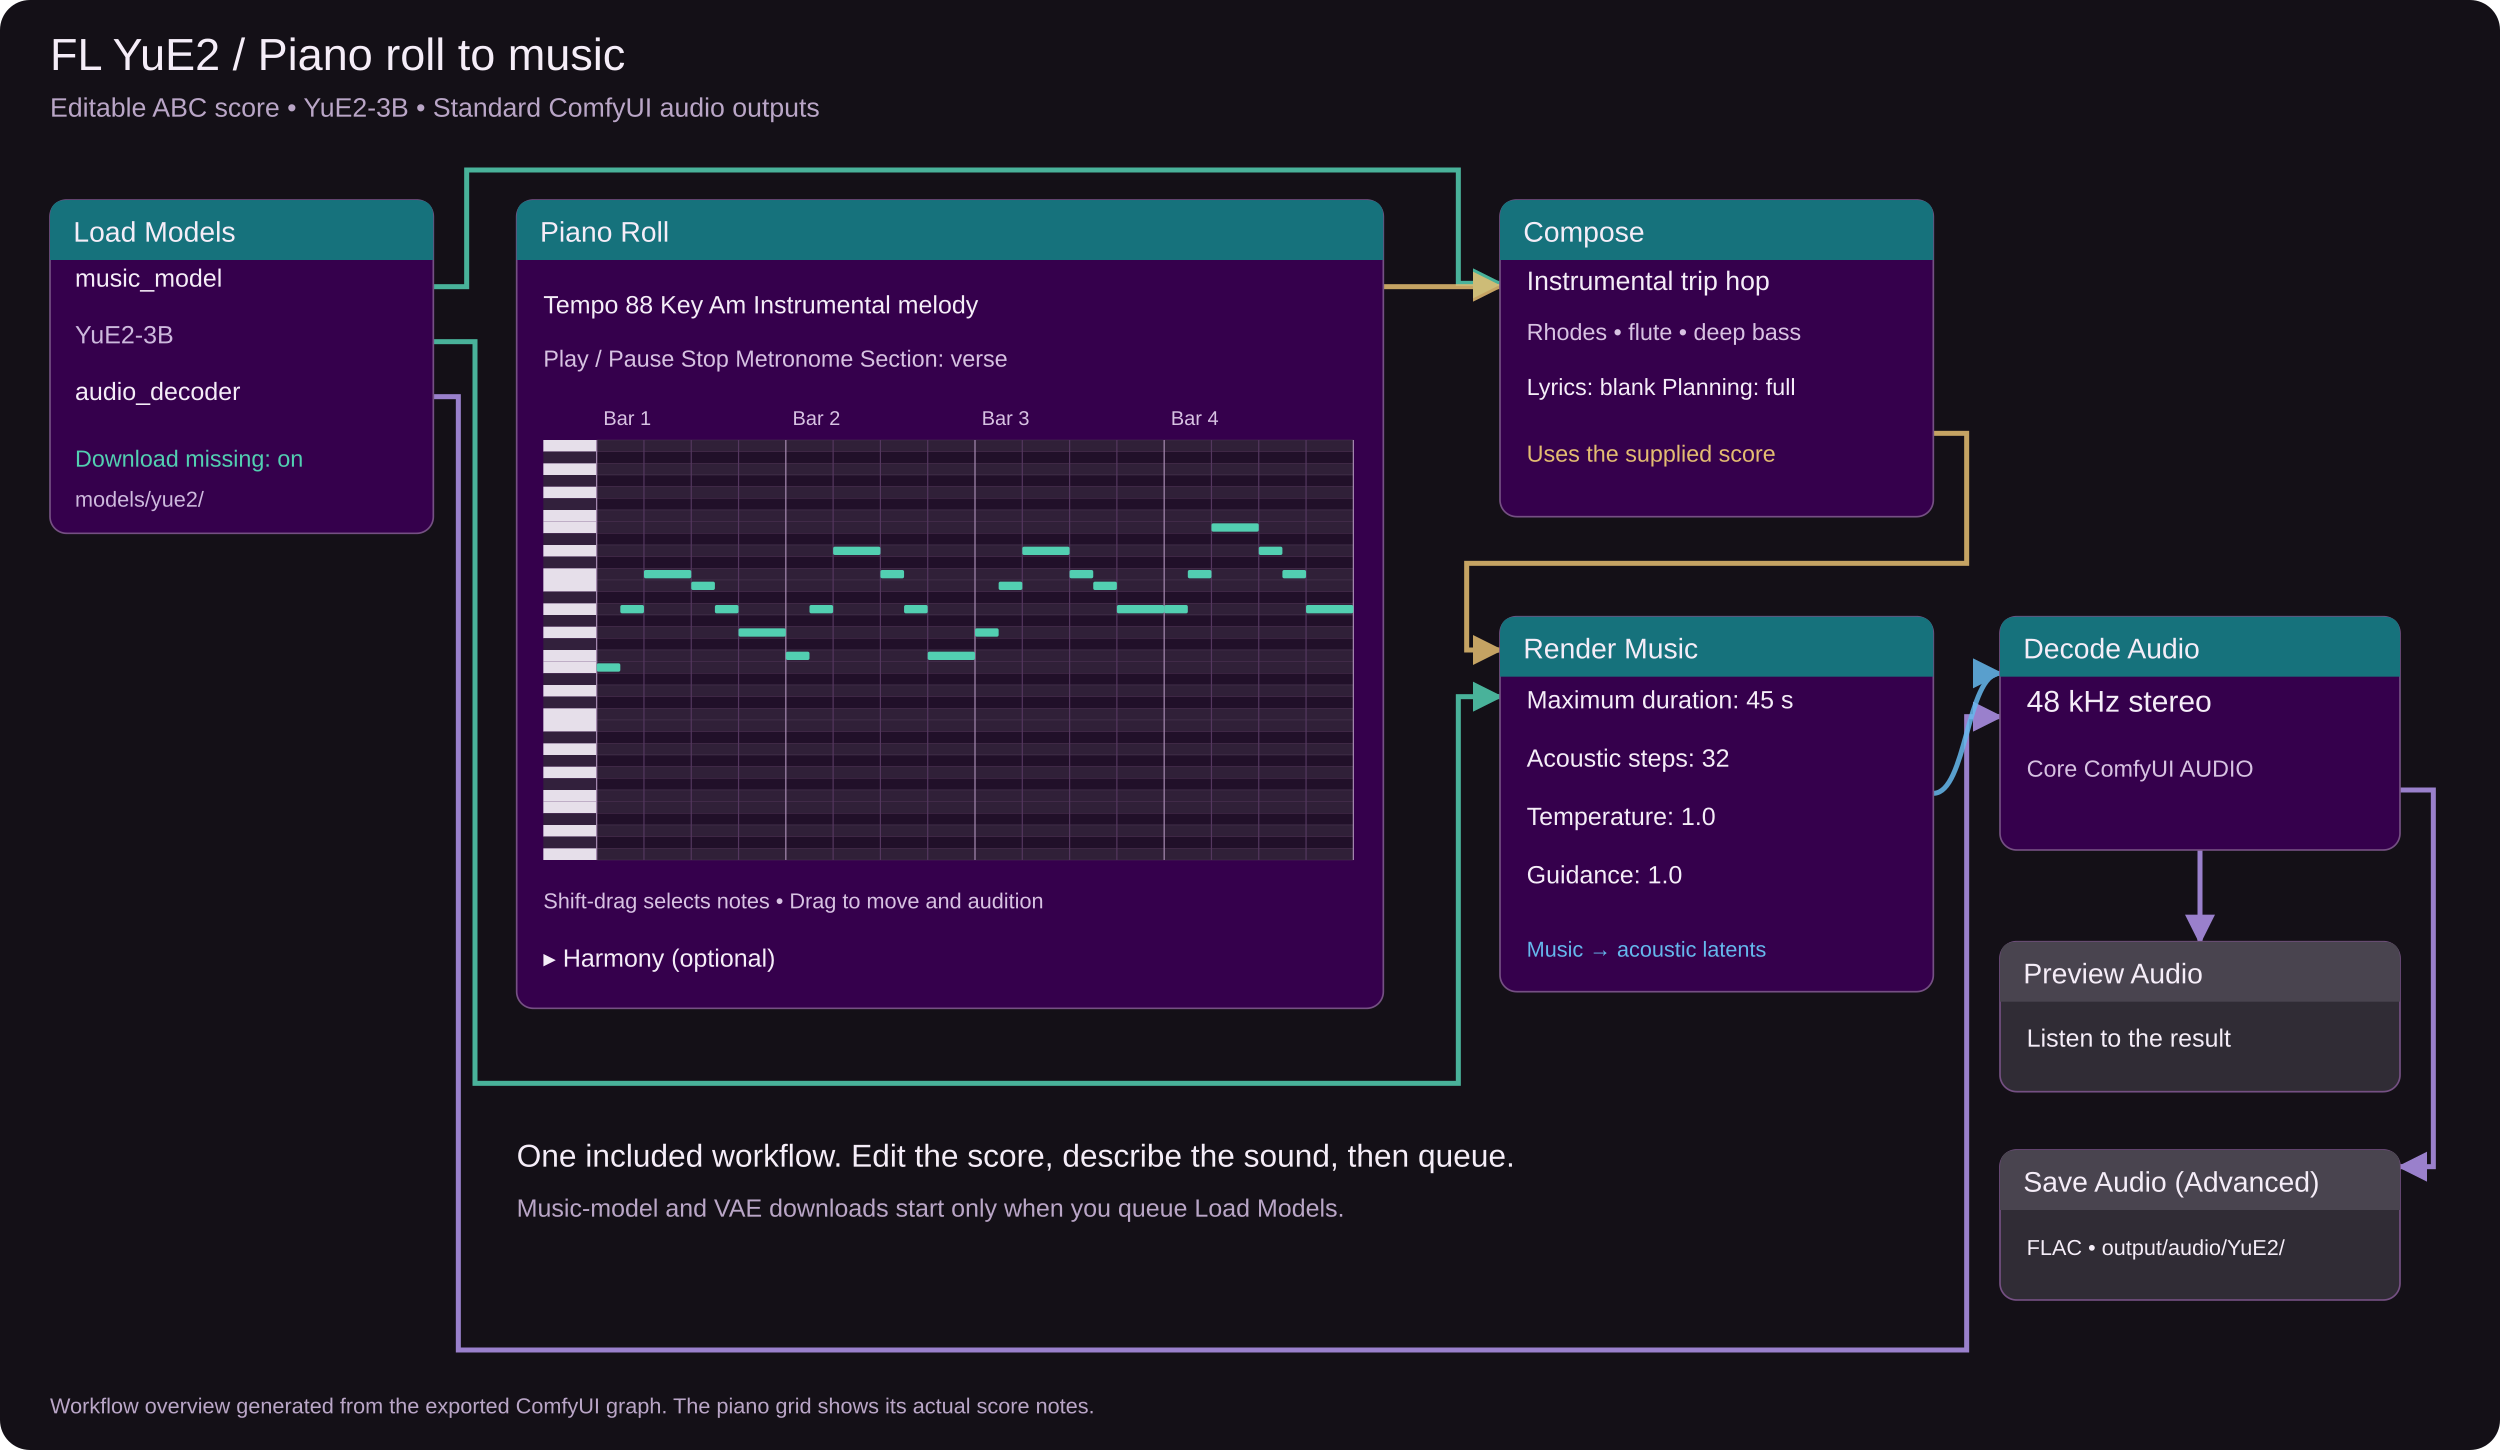
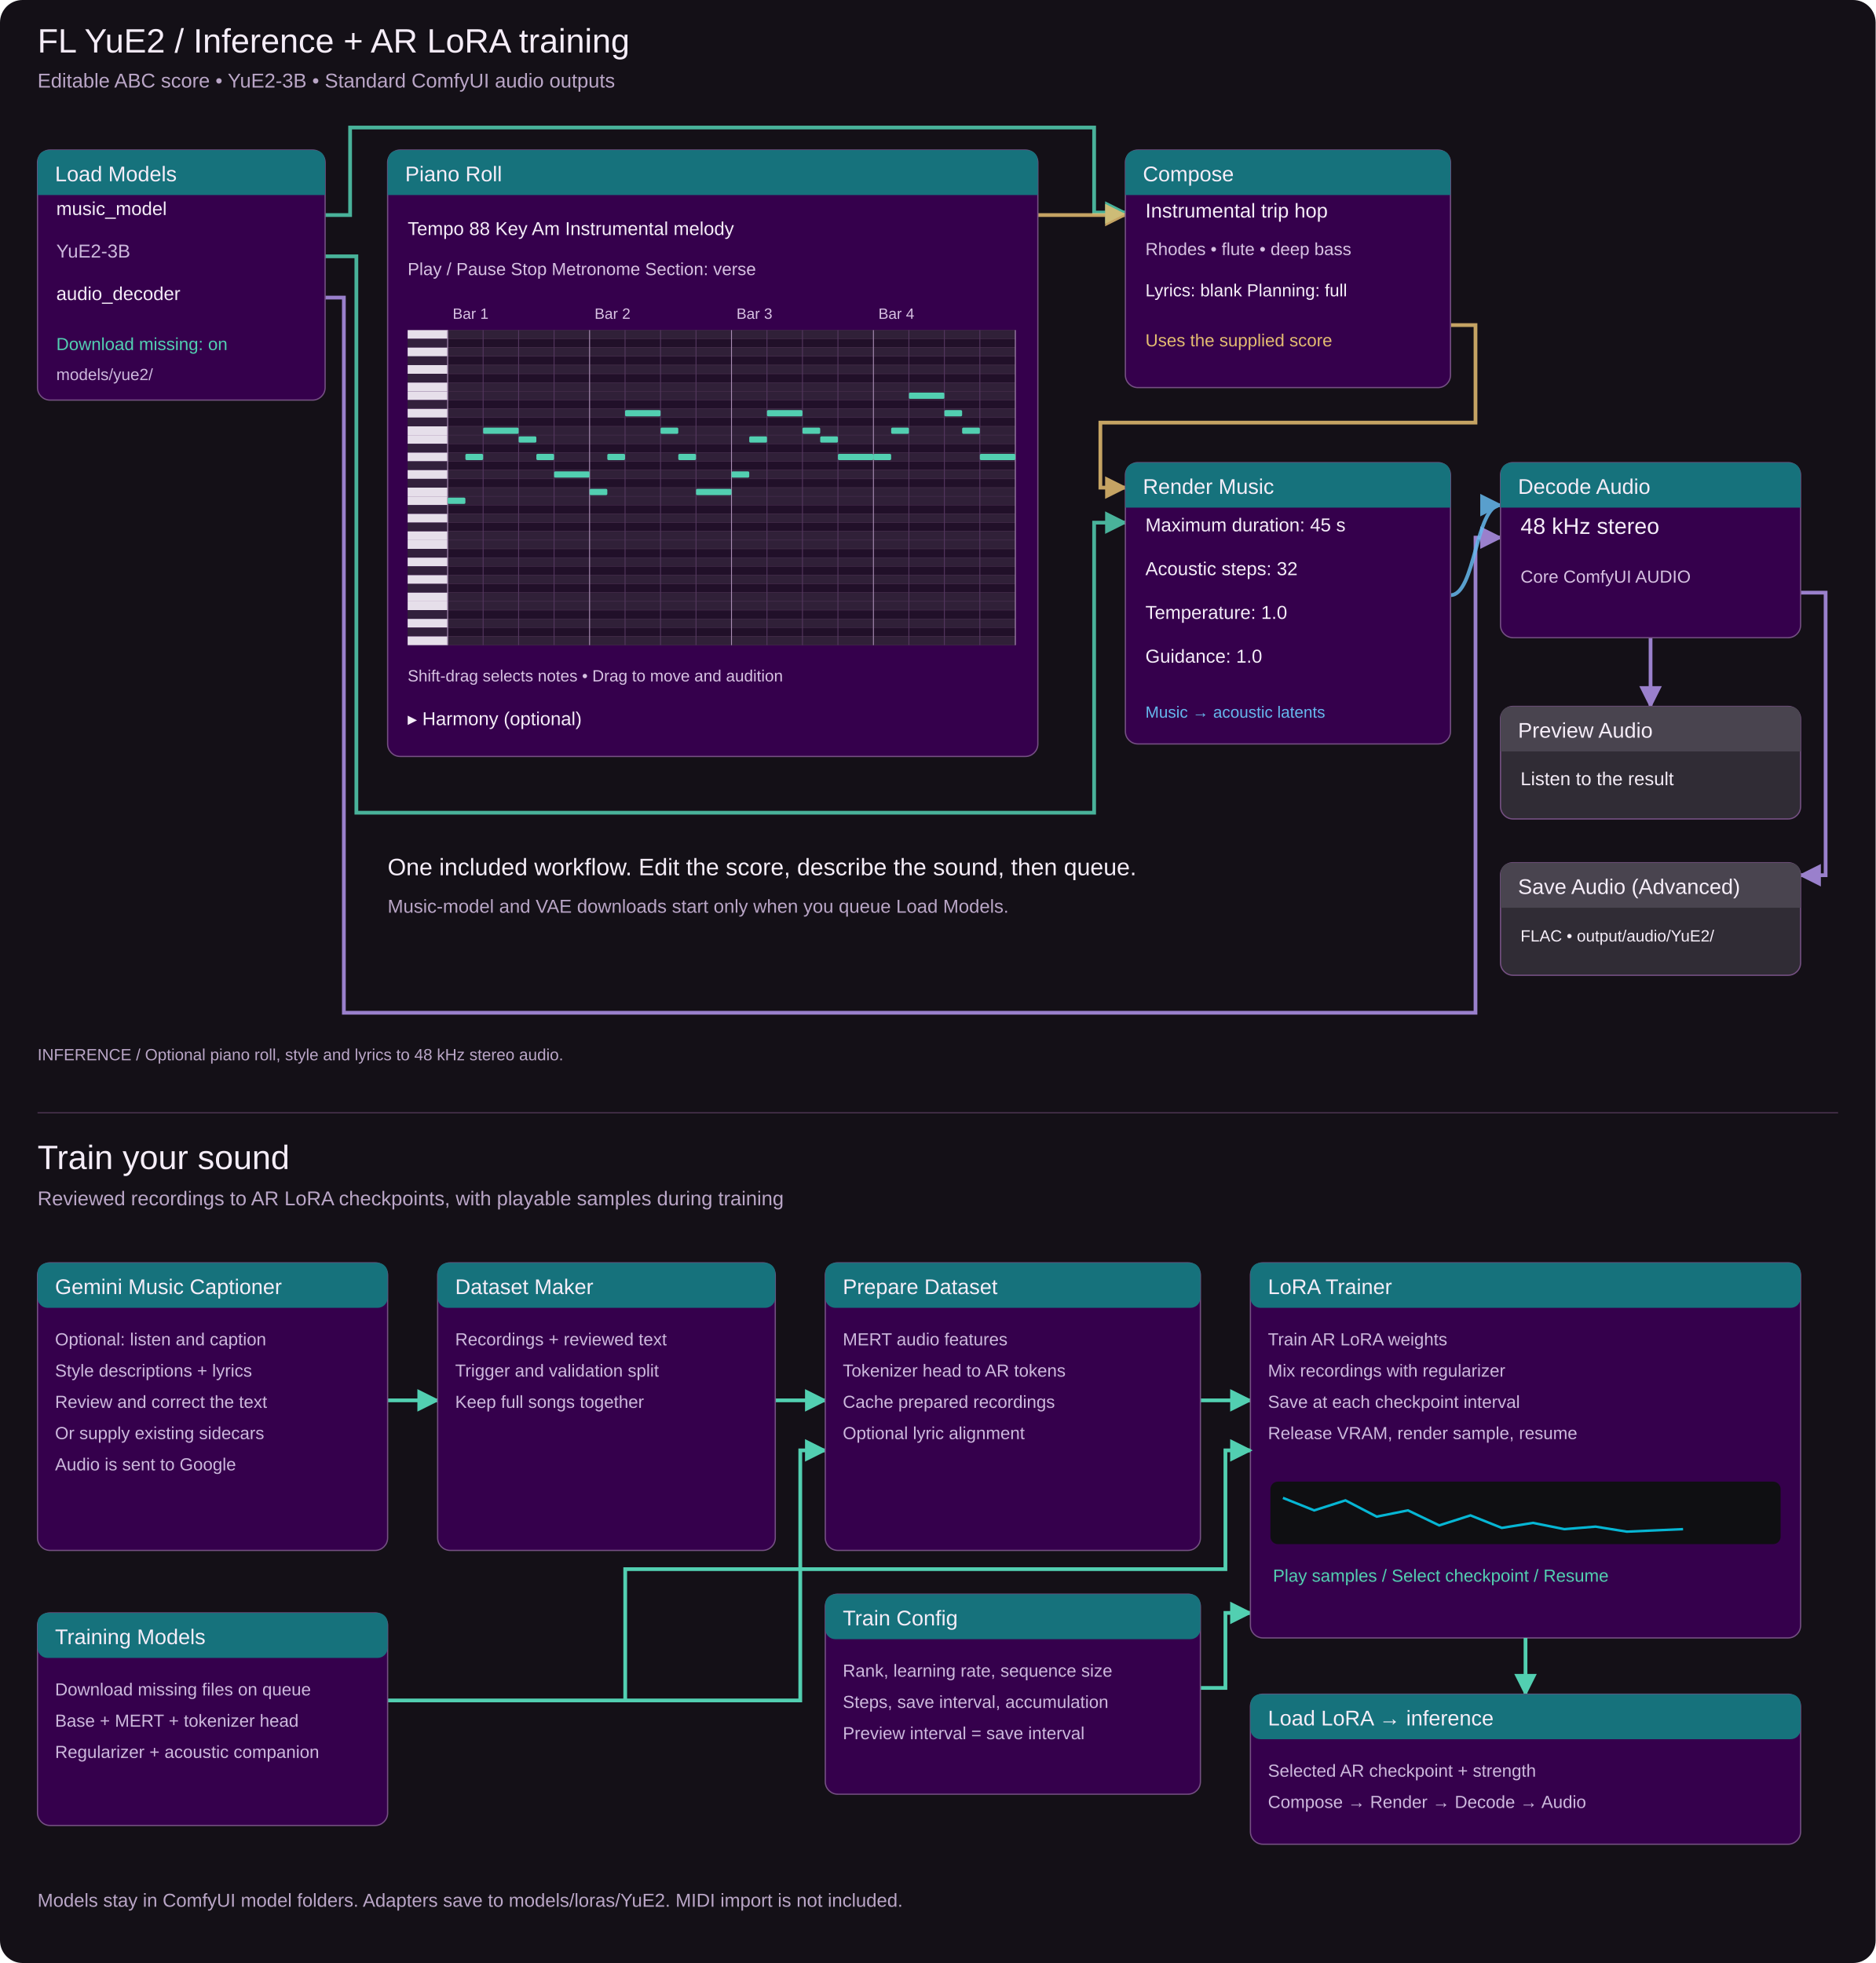
- <svg xmlns="http://www.w3.org/2000/svg" width="1500" height="870" viewBox="0 0 1500 870" role="img" aria-labelledby="title description">
+ <svg xmlns="http://www.w3.org/2000/svg" width="1500" height="1570" viewBox="0 0 1500 1570" role="img" aria-labelledby="title description">
  <defs>
    <marker id="arrow" viewBox="0 0 10 10" refX="9" refY="5" markerWidth="6" markerHeight="6" orient="auto-start-reverse">
      <path d="M0 0L10 5L0 10z" fill="context-stroke" />
    </marker>
  </defs>
-   <rect width="1500" height="870" rx="18" fill="#141017" />
+   <rect width="1500" height="1570" rx="18" fill="#141017" />
  <g font-family="Segoe UI,Arial,sans-serif" fill="#f5edf8">
-     <text x="30" y="42" font-size="27" fill="#f5edf8">FL YuE2  /  Piano roll to music</text>
+     <text x="30" y="42" font-size="27" fill="#f5edf8">FL YuE2  /  Inference + AR LoRA training</text>
    <text x="30" y="70" font-size="16" fill="#baa6c7">Editable ABC score • YuE2-3B • Standard ComfyUI audio outputs</text>
    <path d="M260 172 H280 V102 H875 V170 H900" fill="none" stroke="#52cfb1" stroke-width="3" marker-end="url(#arrow)" opacity=".85" />
    <path d="M260 205 H285 V650 H875 V418 H900" fill="none" stroke="#52cfb1" stroke-width="3" marker-end="url(#arrow)" opacity=".85" />
    <path d="M260 238 H275 V810 H1180 V430 H1200" fill="none" stroke="#b194ec" stroke-width="3" marker-end="url(#arrow)" opacity=".85" />
    <path d="M830 172 H900" fill="none" stroke="#e4bd71" stroke-width="3" marker-end="url(#arrow)" opacity=".85" />
    <path d="M1160 260 H1180 V338 H880 V390 H900" fill="none" stroke="#e4bd71" stroke-width="3" marker-end="url(#arrow)" opacity=".85" />
    <path d="M1160 476 C1180 476 1180 404 1200 404" fill="none" stroke="#65b8ed" stroke-width="3" marker-end="url(#arrow)" opacity=".85" />
    <path d="M1320 510 V565" fill="none" stroke="#b194ec" stroke-width="3" marker-end="url(#arrow)" opacity=".85" />
    <path d="M1440 474 H1460 V700 H1440" fill="none" stroke="#b194ec" stroke-width="3" marker-end="url(#arrow)" opacity=".85" />
    <rect x="30" y="120" width="230" height="200" rx="10" fill="#35004c" stroke="#755083" />
    <path d="M40 120H250Q260 120 260 130V156H30V130Q30 120 40 120" fill="#16727c" />
    <text x="44" y="145" font-size="17" fill="#f5edf8">Load Models</text>
    <text x="45" y="172" font-size="15" fill="#f5edf8">music_model</text>
    <text x="45" y="206" font-size="15" fill="#cdb9dd">YuE2-3B</text>
    <text x="45" y="240" font-size="15" fill="#f5edf8">audio_decoder</text>
    <text x="45" y="280" font-size="14" fill="#52cfb1">Download missing: on</text>
    <text x="45" y="304" font-size="13" fill="#cdb9dd">models/yue2/</text>
    <rect x="310" y="120" width="520" height="485" rx="10" fill="#35004c" stroke="#755083" />
    <path d="M320 120H820Q830 120 830 130V156H310V130Q310 120 320 120" fill="#16727c" />
    <text x="324" y="145" font-size="17" fill="#f5edf8">Piano Roll</text>
    <text x="326" y="188" font-size="15" fill="#f5edf8">Tempo 88    Key Am    Instrumental melody</text>
    <text x="326" y="220" font-size="14" fill="#d7c2e2">Play / Pause     Stop     Metronome     Section: verse</text>
    <rect x="326" y="264" width="32" height="7" fill="#e6dfea" />
    <rect x="358" y="264" width="454" height="7" fill="#302038" stroke="#49324e" stroke-width=".3" />
    <rect x="326" y="271" width="32" height="7" fill="#32203c" />
    <rect x="358" y="271" width="454" height="7" fill="#211029" stroke="#49324e" stroke-width=".3" />
    <rect x="326" y="278" width="32" height="7" fill="#e6dfea" />
    <rect x="358" y="278" width="454" height="7" fill="#302038" stroke="#49324e" stroke-width=".3" />
    <rect x="326" y="285" width="32" height="7" fill="#32203c" />
    <rect x="358" y="285" width="454" height="7" fill="#211029" stroke="#49324e" stroke-width=".3" />
    <rect x="326" y="292" width="32" height="7" fill="#e6dfea" />
    <rect x="358" y="292" width="454" height="7" fill="#302038" stroke="#49324e" stroke-width=".3" />
    <rect x="326" y="299" width="32" height="7" fill="#32203c" />
    <rect x="358" y="299" width="454" height="7" fill="#211029" stroke="#49324e" stroke-width=".3" />
    <rect x="326" y="306" width="32" height="7" fill="#e6dfea" />
    <rect x="358" y="306" width="454" height="7" fill="#302038" stroke="#49324e" stroke-width=".3" />
    <rect x="326" y="313" width="32" height="7" fill="#e6dfea" />
    <rect x="358" y="313" width="454" height="7" fill="#302038" stroke="#49324e" stroke-width=".3" />
    <rect x="326" y="320" width="32" height="7" fill="#32203c" />
    <rect x="358" y="320" width="454" height="7" fill="#211029" stroke="#49324e" stroke-width=".3" />
    <rect x="326" y="327" width="32" height="7" fill="#e6dfea" />
    <rect x="358" y="327" width="454" height="7" fill="#302038" stroke="#49324e" stroke-width=".3" />
    <rect x="326" y="334" width="32" height="7" fill="#32203c" />
    <rect x="358" y="334" width="454" height="7" fill="#211029" stroke="#49324e" stroke-width=".3" />
    <rect x="326" y="341" width="32" height="7" fill="#e6dfea" />
    <rect x="358" y="341" width="454" height="7" fill="#302038" stroke="#49324e" stroke-width=".3" />
    <rect x="326" y="348" width="32" height="7" fill="#e6dfea" />
    <rect x="358" y="348" width="454" height="7" fill="#302038" stroke="#49324e" stroke-width=".3" />
    <rect x="326" y="355" width="32" height="7" fill="#32203c" />
    <rect x="358" y="355" width="454" height="7" fill="#211029" stroke="#49324e" stroke-width=".3" />
    <rect x="326" y="362" width="32" height="7" fill="#e6dfea" />
    <rect x="358" y="362" width="454" height="7" fill="#302038" stroke="#49324e" stroke-width=".3" />
    <rect x="326" y="369" width="32" height="7" fill="#32203c" />
    <rect x="358" y="369" width="454" height="7" fill="#211029" stroke="#49324e" stroke-width=".3" />
    <rect x="326" y="376" width="32" height="7" fill="#e6dfea" />
    <rect x="358" y="376" width="454" height="7" fill="#302038" stroke="#49324e" stroke-width=".3" />
    <rect x="326" y="383" width="32" height="7" fill="#32203c" />
    <rect x="358" y="383" width="454" height="7" fill="#211029" stroke="#49324e" stroke-width=".3" />
    <rect x="326" y="390" width="32" height="7" fill="#e6dfea" />
    <rect x="358" y="390" width="454" height="7" fill="#302038" stroke="#49324e" stroke-width=".3" />
    <rect x="326" y="397" width="32" height="7" fill="#e6dfea" />
    <rect x="358" y="397" width="454" height="7" fill="#302038" stroke="#49324e" stroke-width=".3" />
    <rect x="326" y="404" width="32" height="7" fill="#32203c" />
    <rect x="358" y="404" width="454" height="7" fill="#211029" stroke="#49324e" stroke-width=".3" />
    <rect x="326" y="411" width="32" height="7" fill="#e6dfea" />
    <rect x="358" y="411" width="454" height="7" fill="#302038" stroke="#49324e" stroke-width=".3" />
    <rect x="326" y="418" width="32" height="7" fill="#32203c" />
    <rect x="358" y="418" width="454" height="7" fill="#211029" stroke="#49324e" stroke-width=".3" />
    <rect x="326" y="425" width="32" height="7" fill="#e6dfea" />
    <rect x="358" y="425" width="454" height="7" fill="#302038" stroke="#49324e" stroke-width=".3" />
    <rect x="326" y="432" width="32" height="7" fill="#e6dfea" />
    <rect x="358" y="432" width="454" height="7" fill="#302038" stroke="#49324e" stroke-width=".3" />
    <rect x="326" y="439" width="32" height="7" fill="#32203c" />
    <rect x="358" y="439" width="454" height="7" fill="#211029" stroke="#49324e" stroke-width=".3" />
    <rect x="326" y="446" width="32" height="7" fill="#e6dfea" />
    <rect x="358" y="446" width="454" height="7" fill="#302038" stroke="#49324e" stroke-width=".3" />
    <rect x="326" y="453" width="32" height="7" fill="#32203c" />
    <rect x="358" y="453" width="454" height="7" fill="#211029" stroke="#49324e" stroke-width=".3" />
    <rect x="326" y="460" width="32" height="7" fill="#e6dfea" />
    <rect x="358" y="460" width="454" height="7" fill="#302038" stroke="#49324e" stroke-width=".3" />
    <rect x="326" y="467" width="32" height="7" fill="#32203c" />
    <rect x="358" y="467" width="454" height="7" fill="#211029" stroke="#49324e" stroke-width=".3" />
    <rect x="326" y="474" width="32" height="7" fill="#e6dfea" />
    <rect x="358" y="474" width="454" height="7" fill="#302038" stroke="#49324e" stroke-width=".3" />
    <rect x="326" y="481" width="32" height="7" fill="#e6dfea" />
    <rect x="358" y="481" width="454" height="7" fill="#302038" stroke="#49324e" stroke-width=".3" />
    <rect x="326" y="488" width="32" height="7" fill="#32203c" />
    <rect x="358" y="488" width="454" height="7" fill="#211029" stroke="#49324e" stroke-width=".3" />
    <rect x="326" y="495" width="32" height="7" fill="#e6dfea" />
    <rect x="358" y="495" width="454" height="7" fill="#302038" stroke="#49324e" stroke-width=".3" />
    <rect x="326" y="502" width="32" height="7" fill="#32203c" />
    <rect x="358" y="502" width="454" height="7" fill="#211029" stroke="#49324e" stroke-width=".3" />
    <rect x="326" y="509" width="32" height="7" fill="#e6dfea" />
    <rect x="358" y="509" width="454" height="7" fill="#302038" stroke="#49324e" stroke-width=".3" />
    <path d="M358.0 264v252" stroke="#aa8eb5" stroke-width=".7" />
    <path d="M386.375 264v252" stroke="#54375f" stroke-width=".7" />
    <path d="M414.75 264v252" stroke="#54375f" stroke-width=".7" />
    <path d="M443.125 264v252" stroke="#54375f" stroke-width=".7" />
    <path d="M471.5 264v252" stroke="#aa8eb5" stroke-width=".7" />
    <path d="M499.875 264v252" stroke="#54375f" stroke-width=".7" />
    <path d="M528.25 264v252" stroke="#54375f" stroke-width=".7" />
    <path d="M556.625 264v252" stroke="#54375f" stroke-width=".7" />
    <path d="M585.0 264v252" stroke="#aa8eb5" stroke-width=".7" />
    <path d="M613.375 264v252" stroke="#54375f" stroke-width=".7" />
    <path d="M641.75 264v252" stroke="#54375f" stroke-width=".7" />
    <path d="M670.125 264v252" stroke="#54375f" stroke-width=".7" />
    <path d="M698.5 264v252" stroke="#aa8eb5" stroke-width=".7" />
    <path d="M726.875 264v252" stroke="#54375f" stroke-width=".7" />
    <path d="M755.25 264v252" stroke="#54375f" stroke-width=".7" />
    <path d="M783.625 264v252" stroke="#54375f" stroke-width=".7" />
    <path d="M812.0 264v252" stroke="#aa8eb5" stroke-width=".7" />
    <text x="362.0" y="255" font-size="12" fill="#d7c2e2">Bar 1</text>
    <text x="475.5" y="255" font-size="12" fill="#d7c2e2">Bar 2</text>
    <text x="589.0" y="255" font-size="12" fill="#d7c2e2">Bar 3</text>
    <text x="702.5" y="255" font-size="12" fill="#d7c2e2">Bar 4</text>
    <rect x="358.00" y="398" width="14.19" height="5" rx="1" fill="#52cfb1" />
    <rect x="372.19" y="363" width="14.19" height="5" rx="1" fill="#52cfb1" />
    <rect x="386.38" y="342" width="28.38" height="5" rx="1" fill="#52cfb1" />
    <rect x="414.75" y="349" width="14.19" height="5" rx="1" fill="#52cfb1" />
    <rect x="428.94" y="363" width="14.19" height="5" rx="1" fill="#52cfb1" />
    <rect x="443.12" y="377" width="28.38" height="5" rx="1" fill="#52cfb1" />
    <rect x="471.50" y="391" width="14.19" height="5" rx="1" fill="#52cfb1" />
    <rect x="485.69" y="363" width="14.19" height="5" rx="1" fill="#52cfb1" />
    <rect x="499.88" y="328" width="28.38" height="5" rx="1" fill="#52cfb1" />
    <rect x="528.25" y="342" width="14.19" height="5" rx="1" fill="#52cfb1" />
    <rect x="542.44" y="363" width="14.19" height="5" rx="1" fill="#52cfb1" />
    <rect x="556.62" y="391" width="28.38" height="5" rx="1" fill="#52cfb1" />
    <rect x="585.00" y="377" width="14.19" height="5" rx="1" fill="#52cfb1" />
    <rect x="599.19" y="349" width="14.19" height="5" rx="1" fill="#52cfb1" />
    <rect x="613.38" y="328" width="28.38" height="5" rx="1" fill="#52cfb1" />
    <rect x="641.75" y="342" width="14.19" height="5" rx="1" fill="#52cfb1" />
    <rect x="655.94" y="349" width="14.19" height="5" rx="1" fill="#52cfb1" />
    <rect x="670.12" y="363" width="28.38" height="5" rx="1" fill="#52cfb1" />
    <rect x="698.50" y="363" width="14.19" height="5" rx="1" fill="#52cfb1" />
    <rect x="712.69" y="342" width="14.19" height="5" rx="1" fill="#52cfb1" />
    <rect x="726.88" y="314" width="28.38" height="5" rx="1" fill="#52cfb1" />
    <rect x="755.25" y="328" width="14.19" height="5" rx="1" fill="#52cfb1" />
    <rect x="769.44" y="342" width="14.19" height="5" rx="1" fill="#52cfb1" />
    <rect x="783.62" y="363" width="28.38" height="5" rx="1" fill="#52cfb1" />
    <text x="326" y="545" font-size="13" fill="#d7c2e2">Shift-drag selects notes • Drag to move and audition</text>
    <text x="326" y="580" font-size="15" fill="#f5edf8">▸ Harmony (optional)</text>
    <rect x="900" y="120" width="260" height="190" rx="10" fill="#35004c" stroke="#755083" />
    <path d="M910 120H1150Q1160 120 1160 130V156H900V130Q900 120 910 120" fill="#16727c" />
    <text x="914" y="145" font-size="17" fill="#f5edf8">Compose</text>
    <text x="916" y="174" font-size="16" fill="#f5edf8">Instrumental trip hop</text>
    <text x="916" y="204" font-size="14" fill="#d7c2e2">Rhodes • flute • deep bass</text>
    <text x="916" y="237" font-size="14" fill="#f5edf8">Lyrics: blank     Planning: full</text>
    <text x="916" y="277" font-size="14" fill="#e4bd71">Uses the supplied score</text>
    <rect x="900" y="370" width="260" height="225" rx="10" fill="#35004c" stroke="#755083" />
    <path d="M910 370H1150Q1160 370 1160 380V406H900V380Q900 370 910 370" fill="#16727c" />
    <text x="914" y="395" font-size="17" fill="#f5edf8">Render Music</text>
    <text x="916" y="425" font-size="15" fill="#f5edf8">Maximum duration: 45 s</text>
    <text x="916" y="460" font-size="15" fill="#f5edf8">Acoustic steps: 32</text>
    <text x="916" y="495" font-size="15" fill="#f5edf8">Temperature: 1.0</text>
    <text x="916" y="530" font-size="15" fill="#f5edf8">Guidance: 1.0</text>
    <text x="916" y="574" font-size="13" fill="#65b8ed">Music → acoustic latents</text>
    <rect x="1200" y="370" width="240" height="140" rx="10" fill="#35004c" stroke="#755083" />
    <path d="M1210 370H1430Q1440 370 1440 380V406H1200V380Q1200 370 1210 370" fill="#16727c" />
    <text x="1214" y="395" font-size="17" fill="#f5edf8">Decode Audio</text>
    <text x="1216" y="427" font-size="18" fill="#f5edf8">48 kHz stereo</text>
    <text x="1216" y="466" font-size="14" fill="#d7c2e2">Core ComfyUI AUDIO</text>
    <rect x="1200" y="565" width="240" height="90" rx="10" fill="#302c35" stroke="#755083" />
    <path d="M1210 565H1430Q1440 565 1440 575V601H1200V575Q1200 565 1210 565" fill="#49444f" />
    <text x="1214" y="590" font-size="17" fill="#f5edf8">Preview Audio</text>
    <text x="1216" y="628" font-size="15" fill="#f5edf8">Listen to the result</text>
    <rect x="1200" y="690" width="240" height="90" rx="10" fill="#302c35" stroke="#755083" />
    <path d="M1210 690H1430Q1440 690 1440 700V726H1200V700Q1200 690 1210 690" fill="#49444f" />
    <text x="1214" y="715" font-size="17" fill="#f5edf8">Save Audio (Advanced)</text>
    <text x="1216" y="753" font-size="13" fill="#f5edf8">FLAC • output/audio/YuE2/</text>
    <text x="310" y="700" font-size="19" fill="#f5edf8">One included workflow. Edit the score, describe the sound, then queue.</text>
    <text x="310" y="730" font-size="15" fill="#baa6c7">Music-model and VAE downloads start only when you queue Load Models.</text>
-     <text x="30" y="848" font-size="13" fill="#baa6c7">Workflow overview generated from the exported ComfyUI graph. The piano grid shows its actual score notes.</text>
+     <text x="30" y="848" font-size="13" fill="#baa6c7">INFERENCE  /  Optional piano roll, style and lyrics to 48 kHz stereo audio.</text>
+     <path d="M30 890H1470" stroke="#49324e" />
+     <text x="30" y="935" font-size="27">Train your sound</text>
+     <text x="30" y="964" font-size="16" fill="#baa6c7">Reviewed recordings to AR LoRA checkpoints, with playable samples during training</text>
+     <path d="M310 1120H350" fill="none" stroke="#52cfb1" stroke-width="3" marker-end="url(#arrow)" />
+     <path d="M620 1120H660" fill="none" stroke="#52cfb1" stroke-width="3" marker-end="url(#arrow)" />
+     <path d="M960 1120H1000" fill="none" stroke="#52cfb1" stroke-width="3" marker-end="url(#arrow)" />
+     <path d="M310 1360H640V1160H660" fill="none" stroke="#52cfb1" stroke-width="3" marker-end="url(#arrow)" />
+     <path d="M960 1350H980V1290H1000" fill="none" stroke="#52cfb1" stroke-width="3" marker-end="url(#arrow)" />
+     <rect x="30" y="1010" width="280" height="230" rx="10" fill="#35004c" stroke="#755083" />
+     <rect x="30" y="1010" width="280" height="36" rx="8" fill="#16727c" />
+     <text x="44" y="1035" font-size="17">Gemini Music Captioner</text>
+     <text x="44" y="1076" font-size="14" fill="#cdb9dd">Optional: listen and caption</text>
+     <text x="44" y="1101" font-size="14" fill="#cdb9dd">Style descriptions + lyrics</text>
+     <text x="44" y="1126" font-size="14" fill="#cdb9dd">Review and correct the text</text>
+     <text x="44" y="1151" font-size="14" fill="#cdb9dd">Or supply existing sidecars</text>
+     <text x="44" y="1176" font-size="14" fill="#cdb9dd">Audio is sent to Google</text>
+     <rect x="350" y="1010" width="270" height="230" rx="10" fill="#35004c" stroke="#755083" />
+     <rect x="350" y="1010" width="270" height="36" rx="8" fill="#16727c" />
+     <text x="364" y="1035" font-size="17">Dataset Maker</text>
+     <text x="364" y="1076" font-size="14" fill="#cdb9dd">Recordings + reviewed text</text>
+     <text x="364" y="1101" font-size="14" fill="#cdb9dd">Trigger and validation split</text>
+     <text x="364" y="1126" font-size="14" fill="#cdb9dd">Keep full songs together</text>
+     <rect x="660" y="1010" width="300" height="230" rx="10" fill="#35004c" stroke="#755083" />
+     <rect x="660" y="1010" width="300" height="36" rx="8" fill="#16727c" />
+     <text x="674" y="1035" font-size="17">Prepare Dataset</text>
+     <text x="674" y="1076" font-size="14" fill="#cdb9dd">MERT audio features</text>
+     <text x="674" y="1101" font-size="14" fill="#cdb9dd">Tokenizer head to AR tokens</text>
+     <text x="674" y="1126" font-size="14" fill="#cdb9dd">Cache prepared recordings</text>
+     <text x="674" y="1151" font-size="14" fill="#cdb9dd">Optional lyric alignment</text>
+     <rect x="1000" y="1010" width="440" height="300" rx="10" fill="#35004c" stroke="#755083" />
+     <rect x="1000" y="1010" width="440" height="36" rx="8" fill="#16727c" />
+     <text x="1014" y="1035" font-size="17">LoRA Trainer</text>
+     <text x="1014" y="1076" font-size="14" fill="#cdb9dd">Train AR LoRA weights</text>
+     <text x="1014" y="1101" font-size="14" fill="#cdb9dd">Mix recordings with regularizer</text>
+     <text x="1014" y="1126" font-size="14" fill="#cdb9dd">Save at each checkpoint interval</text>
+     <text x="1014" y="1151" font-size="14" fill="#cdb9dd">Release VRAM, render sample, resume</text>
+     <rect x="1016" y="1185" width="408" height="50" rx="6" fill="#0f0f12" />
+     <path d="M1026 1198l25 10 25 -8 25 13 25 -5 25 12 25 -8 25 10 25 -4 25 5 25 -2 25 4 45 -2" fill="none" stroke="#06b6d4" stroke-width="2" />
+     <text x="1018" y="1265" font-size="14" fill="#52cfb1">Play samples  /  Select checkpoint  /  Resume</text>
+     <rect x="30" y="1290" width="280" height="170" rx="10" fill="#35004c" stroke="#755083" />
+     <rect x="30" y="1290" width="280" height="36" rx="8" fill="#16727c" />
+     <text x="44" y="1315" font-size="17">Training Models</text>
+     <text x="44" y="1356" font-size="14" fill="#cdb9dd">Download missing files on queue</text>
+     <text x="44" y="1381" font-size="14" fill="#cdb9dd">Base + MERT + tokenizer head</text>
+     <text x="44" y="1406" font-size="14" fill="#cdb9dd">Regularizer + acoustic companion</text>
+     <rect x="660" y="1275" width="300" height="160" rx="10" fill="#35004c" stroke="#755083" />
+     <rect x="660" y="1275" width="300" height="36" rx="8" fill="#16727c" />
+     <text x="674" y="1300" font-size="17">Train Config</text>
+     <text x="674" y="1341" font-size="14" fill="#cdb9dd">Rank, learning rate, sequence size</text>
+     <text x="674" y="1366" font-size="14" fill="#cdb9dd">Steps, save interval, accumulation</text>
+     <text x="674" y="1391" font-size="14" fill="#cdb9dd">Preview interval = save interval</text>
+     <path d="M1220 1310V1355" fill="none" stroke="#52cfb1" stroke-width="3" marker-end="url(#arrow)" />
+     <rect x="1000" y="1355" width="440" height="120" rx="10" fill="#35004c" stroke="#755083" />
+     <rect x="1000" y="1355" width="440" height="36" rx="8" fill="#16727c" />
+     <text x="1014" y="1380" font-size="17">Load LoRA → inference</text>
+     <text x="1014" y="1421" font-size="14" fill="#cdb9dd">Selected AR checkpoint + strength</text>
+     <text x="1014" y="1446" font-size="14" fill="#cdb9dd">Compose → Render → Decode → Audio</text>
+     <path d="M500 1360V1255H980V1160H1000" fill="none" stroke="#52cfb1" stroke-width="3" marker-end="url(#arrow)" />
+     <text x="30" y="1525" font-size="15" fill="#baa6c7">Models stay in ComfyUI model folders. Adapters save to models/loras/YuE2. MIDI import is not included.</text>
  </g>
</svg>
